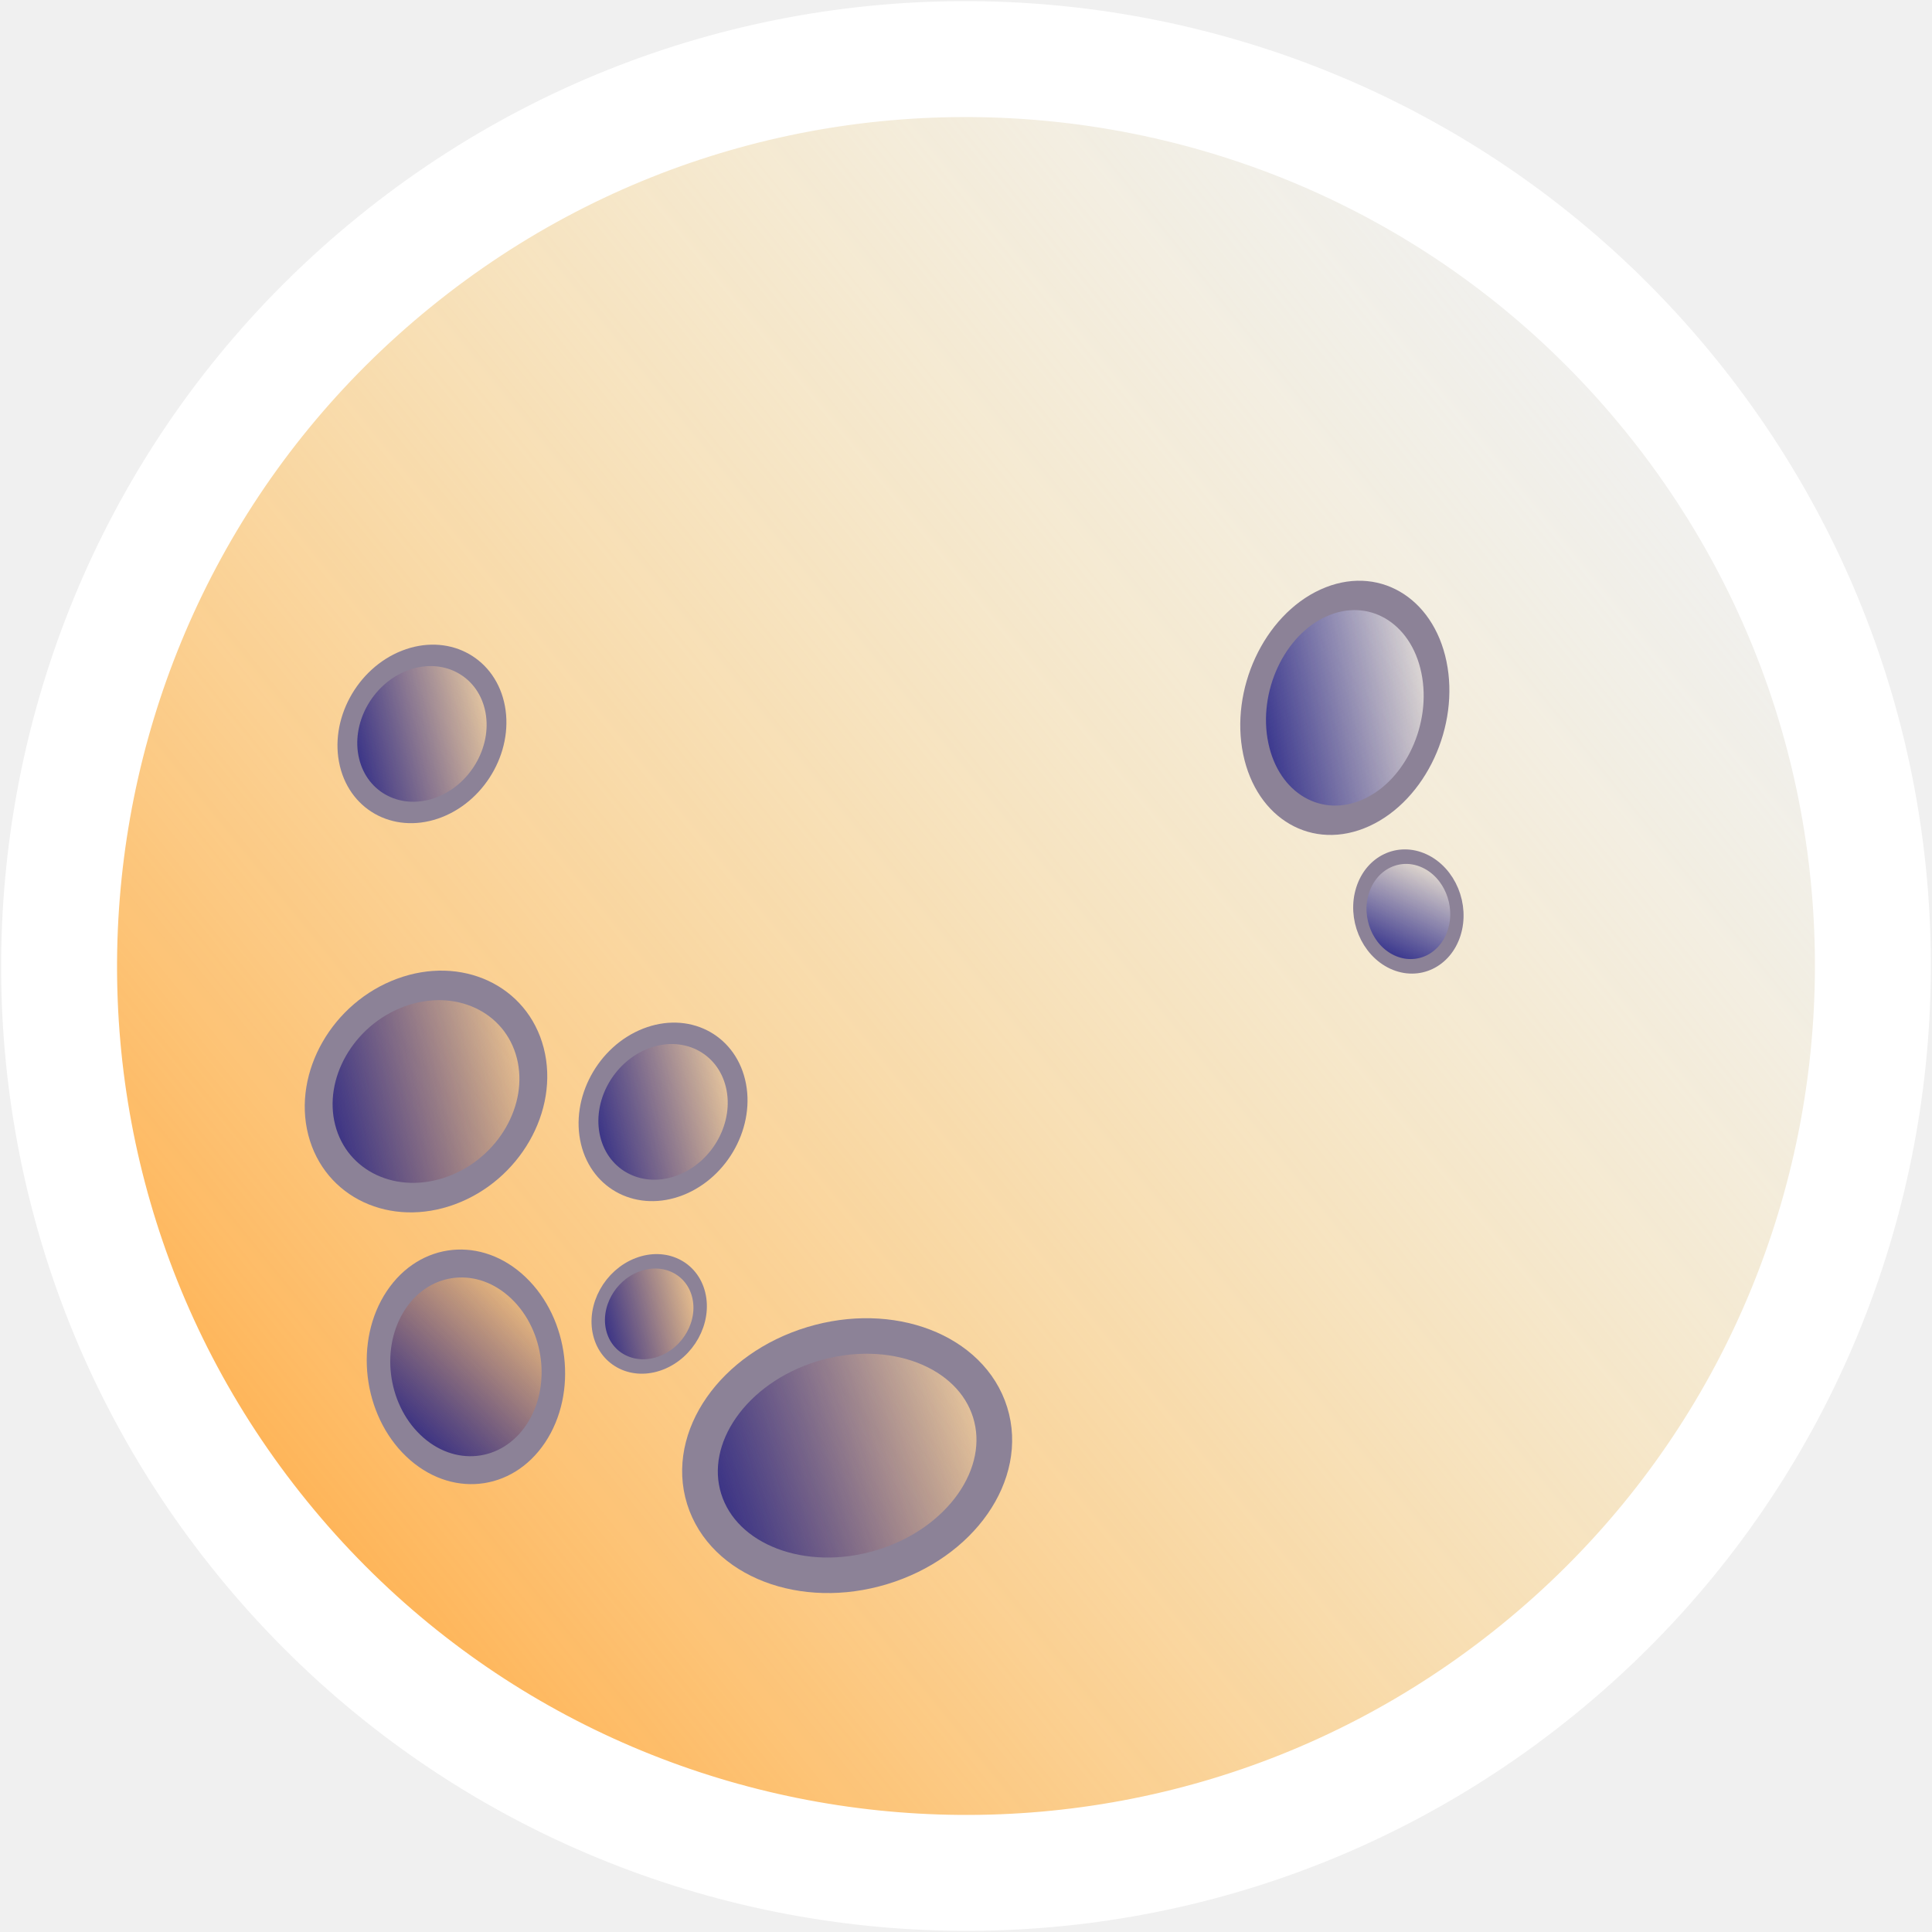
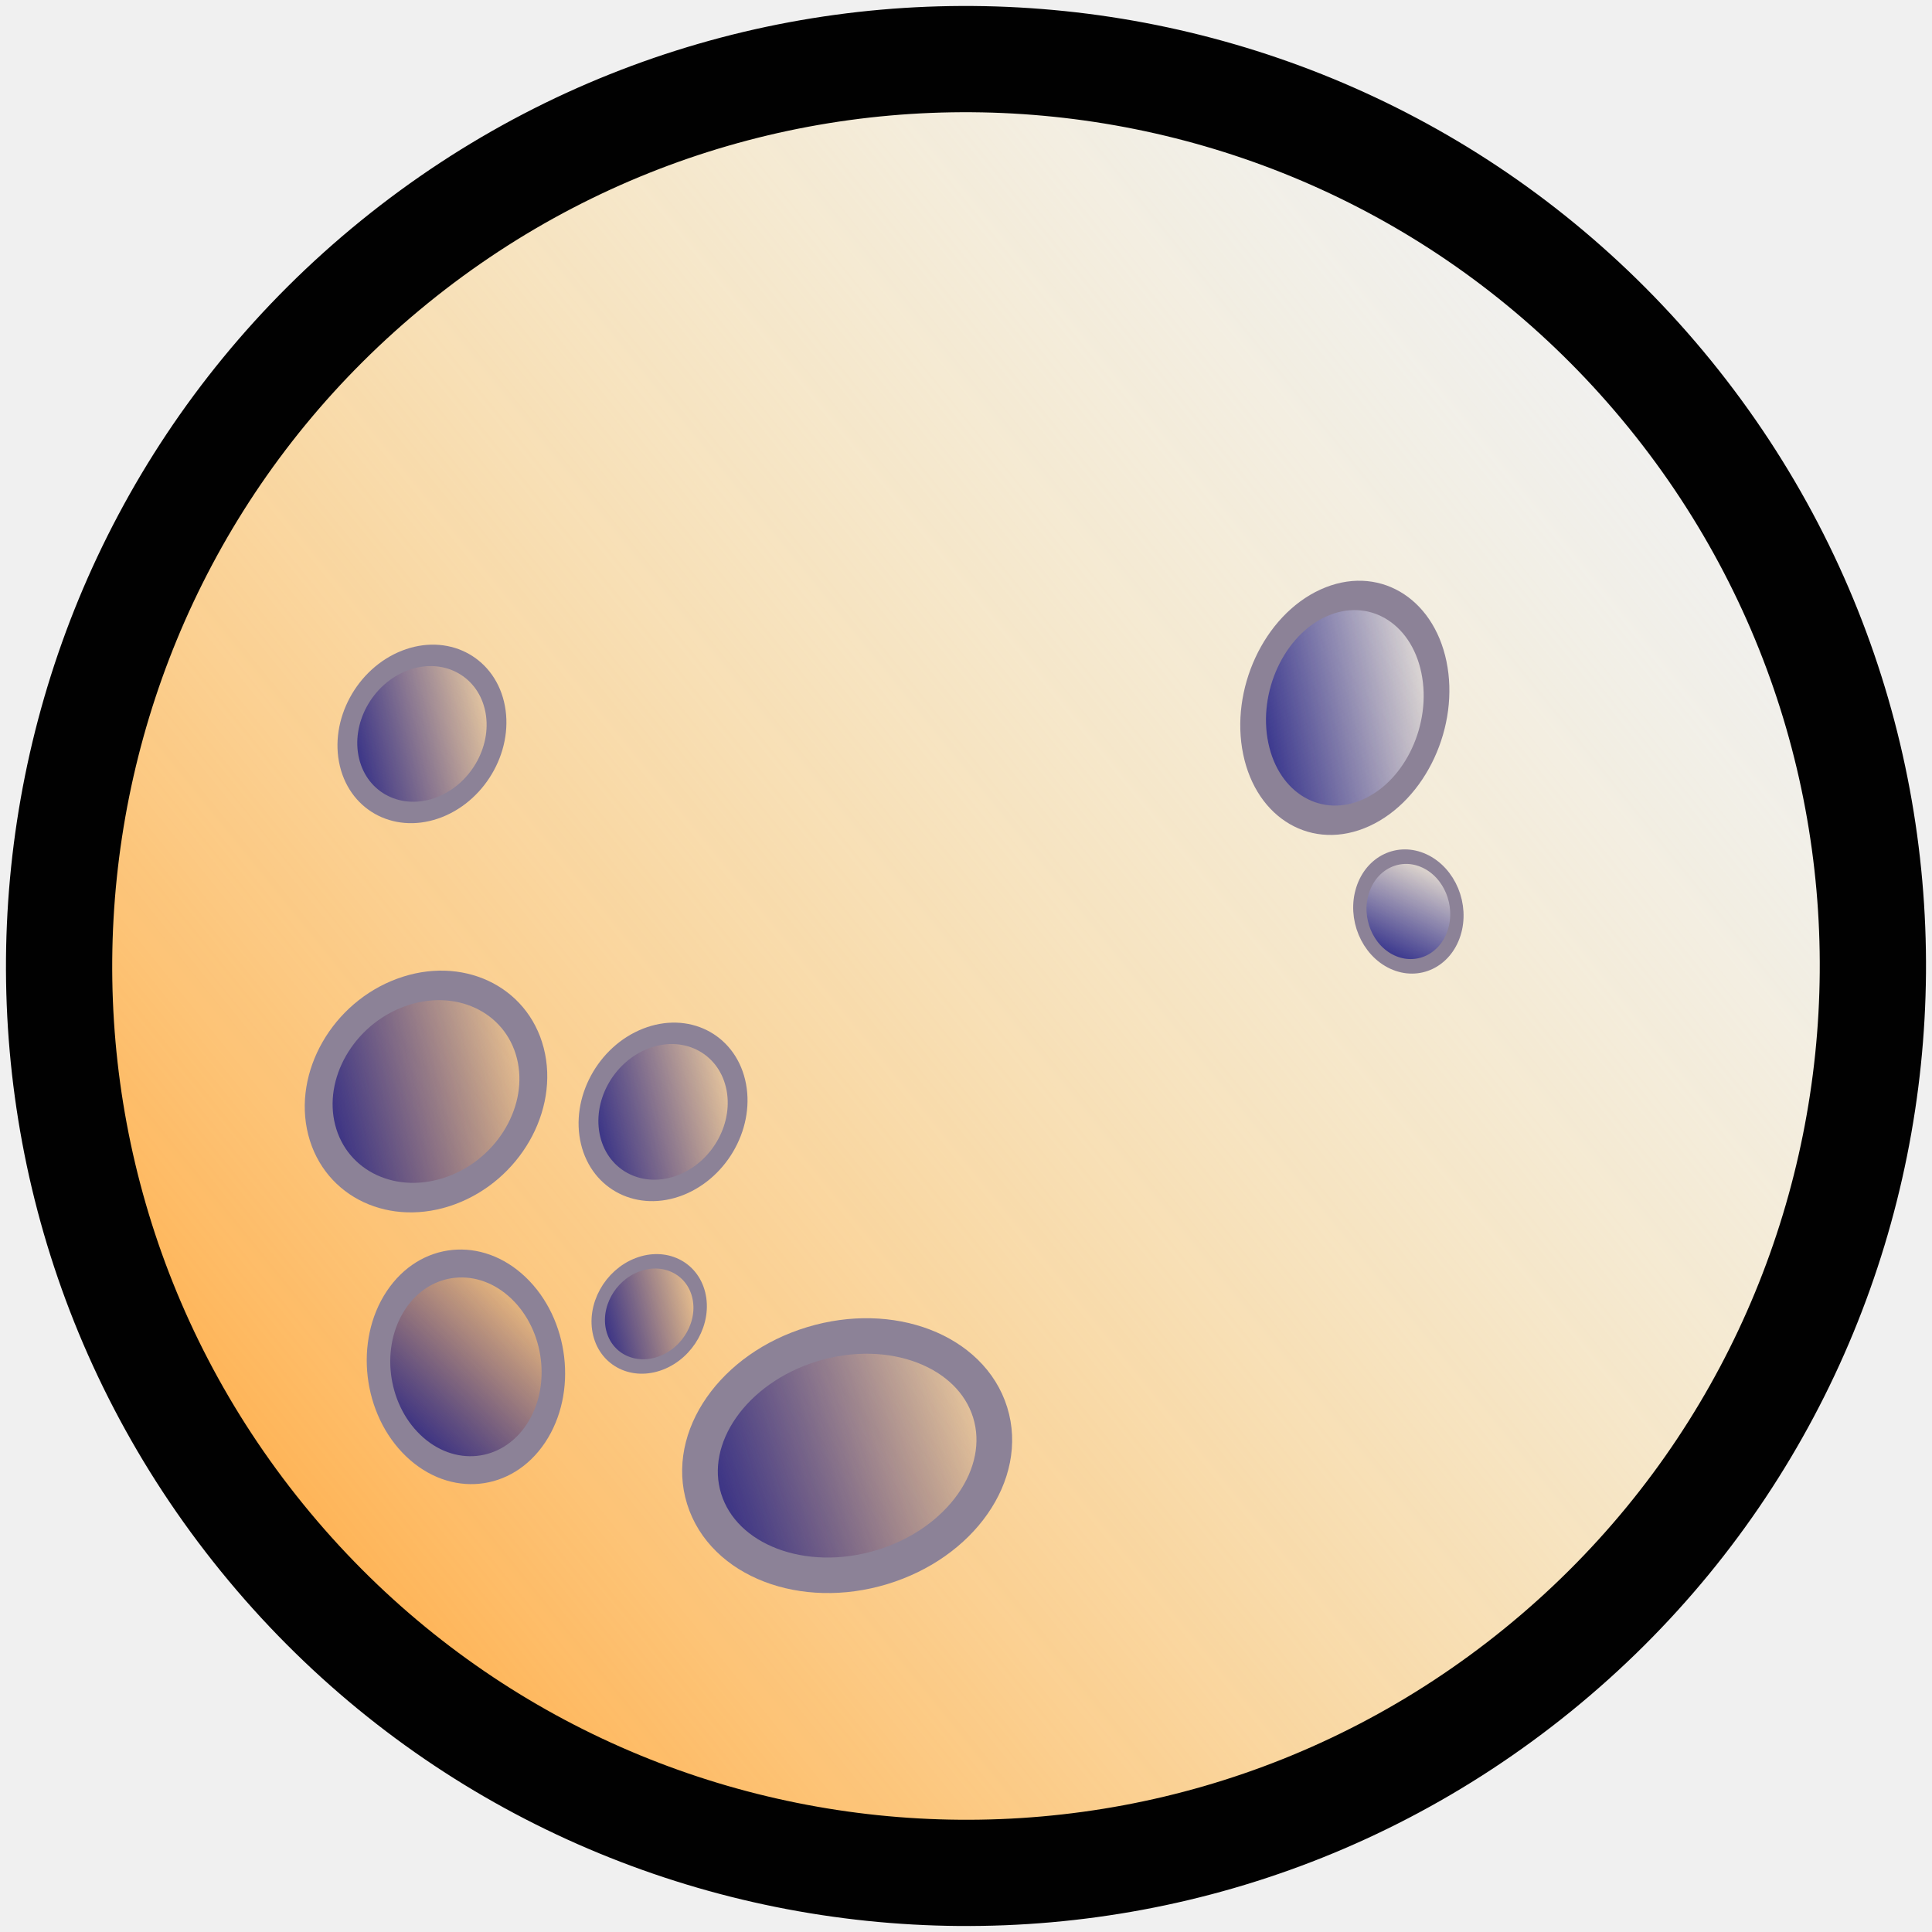
<svg xmlns="http://www.w3.org/2000/svg" xmlns:xlink="http://www.w3.org/1999/xlink" width="200" height="200" viewBox="0 0 52.917 52.917" version="1.1" id="svg5">
  <defs id="defs2">
    <linearGradient id="linearGradient18741">
      <stop style="stop-color:#242286;stop-opacity:1;" offset="0" id="stop18737" />
      <stop style="stop-color:#242286;stop-opacity:0;" offset="1" id="stop18739" />
    </linearGradient>
    <linearGradient id="linearGradient2525">
      <stop style="stop-color:#ffb151;stop-opacity:1;" offset="0" id="stop2521" />
      <stop style="stop-color:#ffeeaa;stop-opacity:0;" offset="1" id="stop2523" />
    </linearGradient>
    <linearGradient xlink:href="#linearGradient2525" id="linearGradient2527" x1="1.323" y1="26.458" x2="51.594" y2="26.458" gradientUnits="userSpaceOnUse" gradientTransform="translate(-22.5973,10.75966)" />
    <linearGradient xlink:href="#linearGradient18741" id="linearGradient18743" x1="9.284" y1="19.812" x2="13.829" y2="19.812" gradientUnits="userSpaceOnUse" gradientTransform="matrix(1.061622,0,0,1.074584,-5.675131,1.866666)" />
    <linearGradient xlink:href="#linearGradient18741" id="linearGradient18747" gradientUnits="userSpaceOnUse" gradientTransform="matrix(1.061622,0,0,1.074584,-1.639035,14.03255)" x1="9.284" y1="19.812" x2="13.829" y2="19.812" />
    <linearGradient xlink:href="#linearGradient18741" id="linearGradient18751" gradientUnits="userSpaceOnUse" gradientTransform="matrix(1.293485,-1.2286406e-8,-1.236556e-8,1.379166,-33.49381,4.535113)" x1="9.284" y1="19.812" x2="13.829" y2="19.812" />
    <linearGradient xlink:href="#linearGradient18741" id="linearGradient19481" gradientUnits="userSpaceOnUse" gradientTransform="matrix(1.515954,2.017781e-8,0,1.45714,-13.62465,3.386538)" x1="9.284" y1="19.812" x2="13.829" y2="19.812" />
    <linearGradient xlink:href="#linearGradient18741" id="linearGradient19485" gradientUnits="userSpaceOnUse" gradientTransform="matrix(0.7237295,0,0,0.7203884,0.3853122,26.0216)" x1="9.284" y1="19.812" x2="13.829" y2="19.812" />
    <linearGradient xlink:href="#linearGradient18741" id="linearGradient19489" gradientUnits="userSpaceOnUse" gradientTransform="matrix(2.03785,0,-1.431215e-8,1.667325,-13.26911,11.8558)" x1="9.284" y1="19.812" x2="13.829" y2="19.812" />
    <linearGradient xlink:href="#linearGradient18741" id="linearGradient19493" gradientUnits="userSpaceOnUse" gradientTransform="matrix(1.336407,0,0,1.527102,17.52858,3.543714)" x1="9.284" y1="19.812" x2="13.829" y2="19.812" />
    <linearGradient xlink:href="#linearGradient18741" id="linearGradient19497" gradientUnits="userSpaceOnUse" gradientTransform="matrix(0.7237295,0,0,0.7203884,-14.85698,30.40475)" x1="9.284" y1="19.812" x2="13.829" y2="19.812" />
  </defs>
  <g id="layer1">
-     <circle style="fill:url(#linearGradient2527);fill-opacity:1;stroke:#ffffff;stroke-width:3.175;stroke-dasharray:none;stroke-opacity:1" id="path1834" cx="3.861" cy="37.218" r="24.839" transform="rotate(-39.07727)" />
+     <circle style="fill:url(#linearGradient2527);fill-opacity:1;stroke:#010101;stroke-width:2.91;stroke-dasharray:none;stroke-opacity:1" id="path1834" cx="3.861" cy="37.218" r="24.839" transform="rotate(-39.07727)" />
    <ellipse style="fill:url(#linearGradient18743);fill-opacity:1;stroke:#8c8297;stroke-width:0.565;stroke-dasharray:none;stroke-opacity:1" id="path4597" ry="2.062" rx="2.132" cy="23.156" cx="6.594" transform="matrix(0.9307499,-0.3656563,0.2340454,0.9722257,0,0)" />
    <ellipse style="fill:url(#linearGradient18747);fill-opacity:1;stroke:#8c8297;stroke-width:0.565;stroke-dasharray:none;stroke-opacity:1" id="ellipse18745" ry="2.062" rx="2.132" cy="35.322" cx="10.63" transform="matrix(0.9307499,-0.3656563,0.2340454,0.9722257,0,0)" />
    <ellipse style="fill:url(#linearGradient18751);fill-opacity:1;stroke:#8c8297;stroke-width:0.707;stroke-dasharray:none;stroke-opacity:1" id="ellipse18749" ry="2.646" rx="2.597" cy="31.859" cx="-18.545" transform="matrix(0.5543072,-0.8323122,0.7232301,0.6906071,0,0)" />
    <ellipse style="fill:url(#linearGradient19481);fill-opacity:1;stroke:#8c8297;stroke-width:0.786;stroke-dasharray:none;stroke-opacity:1" id="ellipse19479" ry="2.796" rx="3.044" cy="32.255" cx="3.895" transform="matrix(0.9382524,-0.3459514,0.2484517,0.9686443,0,0)" />
    <ellipse style="fill:url(#linearGradient19485);fill-opacity:1;stroke:#8c8297;stroke-width:0.382;stroke-dasharray:none;stroke-opacity:1" id="ellipse19483" ry="1.382" rx="1.453" cy="40.294" cx="8.749" transform="matrix(0.9332745,-0.3591639,0.2386473,0.9711063,0,0)" />
    <ellipse style="fill:url(#linearGradient19489);fill-opacity:1;stroke:#8c8297;stroke-width:0.975;stroke-dasharray:none;stroke-opacity:1" id="ellipse19487" ry="3.199" rx="4.092" cy="44.889" cx="10.282" transform="matrix(0.9569591,-0.2902228,0.2977028,0.9546586,0,0)" />
    <ellipse style="fill:url(#linearGradient19493);fill-opacity:1;stroke:#8c8297;stroke-width:0.756;stroke-dasharray:none;stroke-opacity:1" id="ellipse19491" ry="2.93" rx="2.683" cy="33.798" cx="32.973" transform="matrix(0.9094644,-0.4157817,0.2025788,0.979266,0,0)" />
    <ellipse style="fill:url(#linearGradient19497);fill-opacity:1;stroke:#8c8297;stroke-width:0.382;stroke-dasharray:none;stroke-opacity:1" id="ellipse19495" ry="1.382" rx="1.453" cy="44.677" cx="-6.493" transform="matrix(0.3025434,-0.9531356,0.9073922,0.4202848,0,0)" />
  </g>
</svg>
